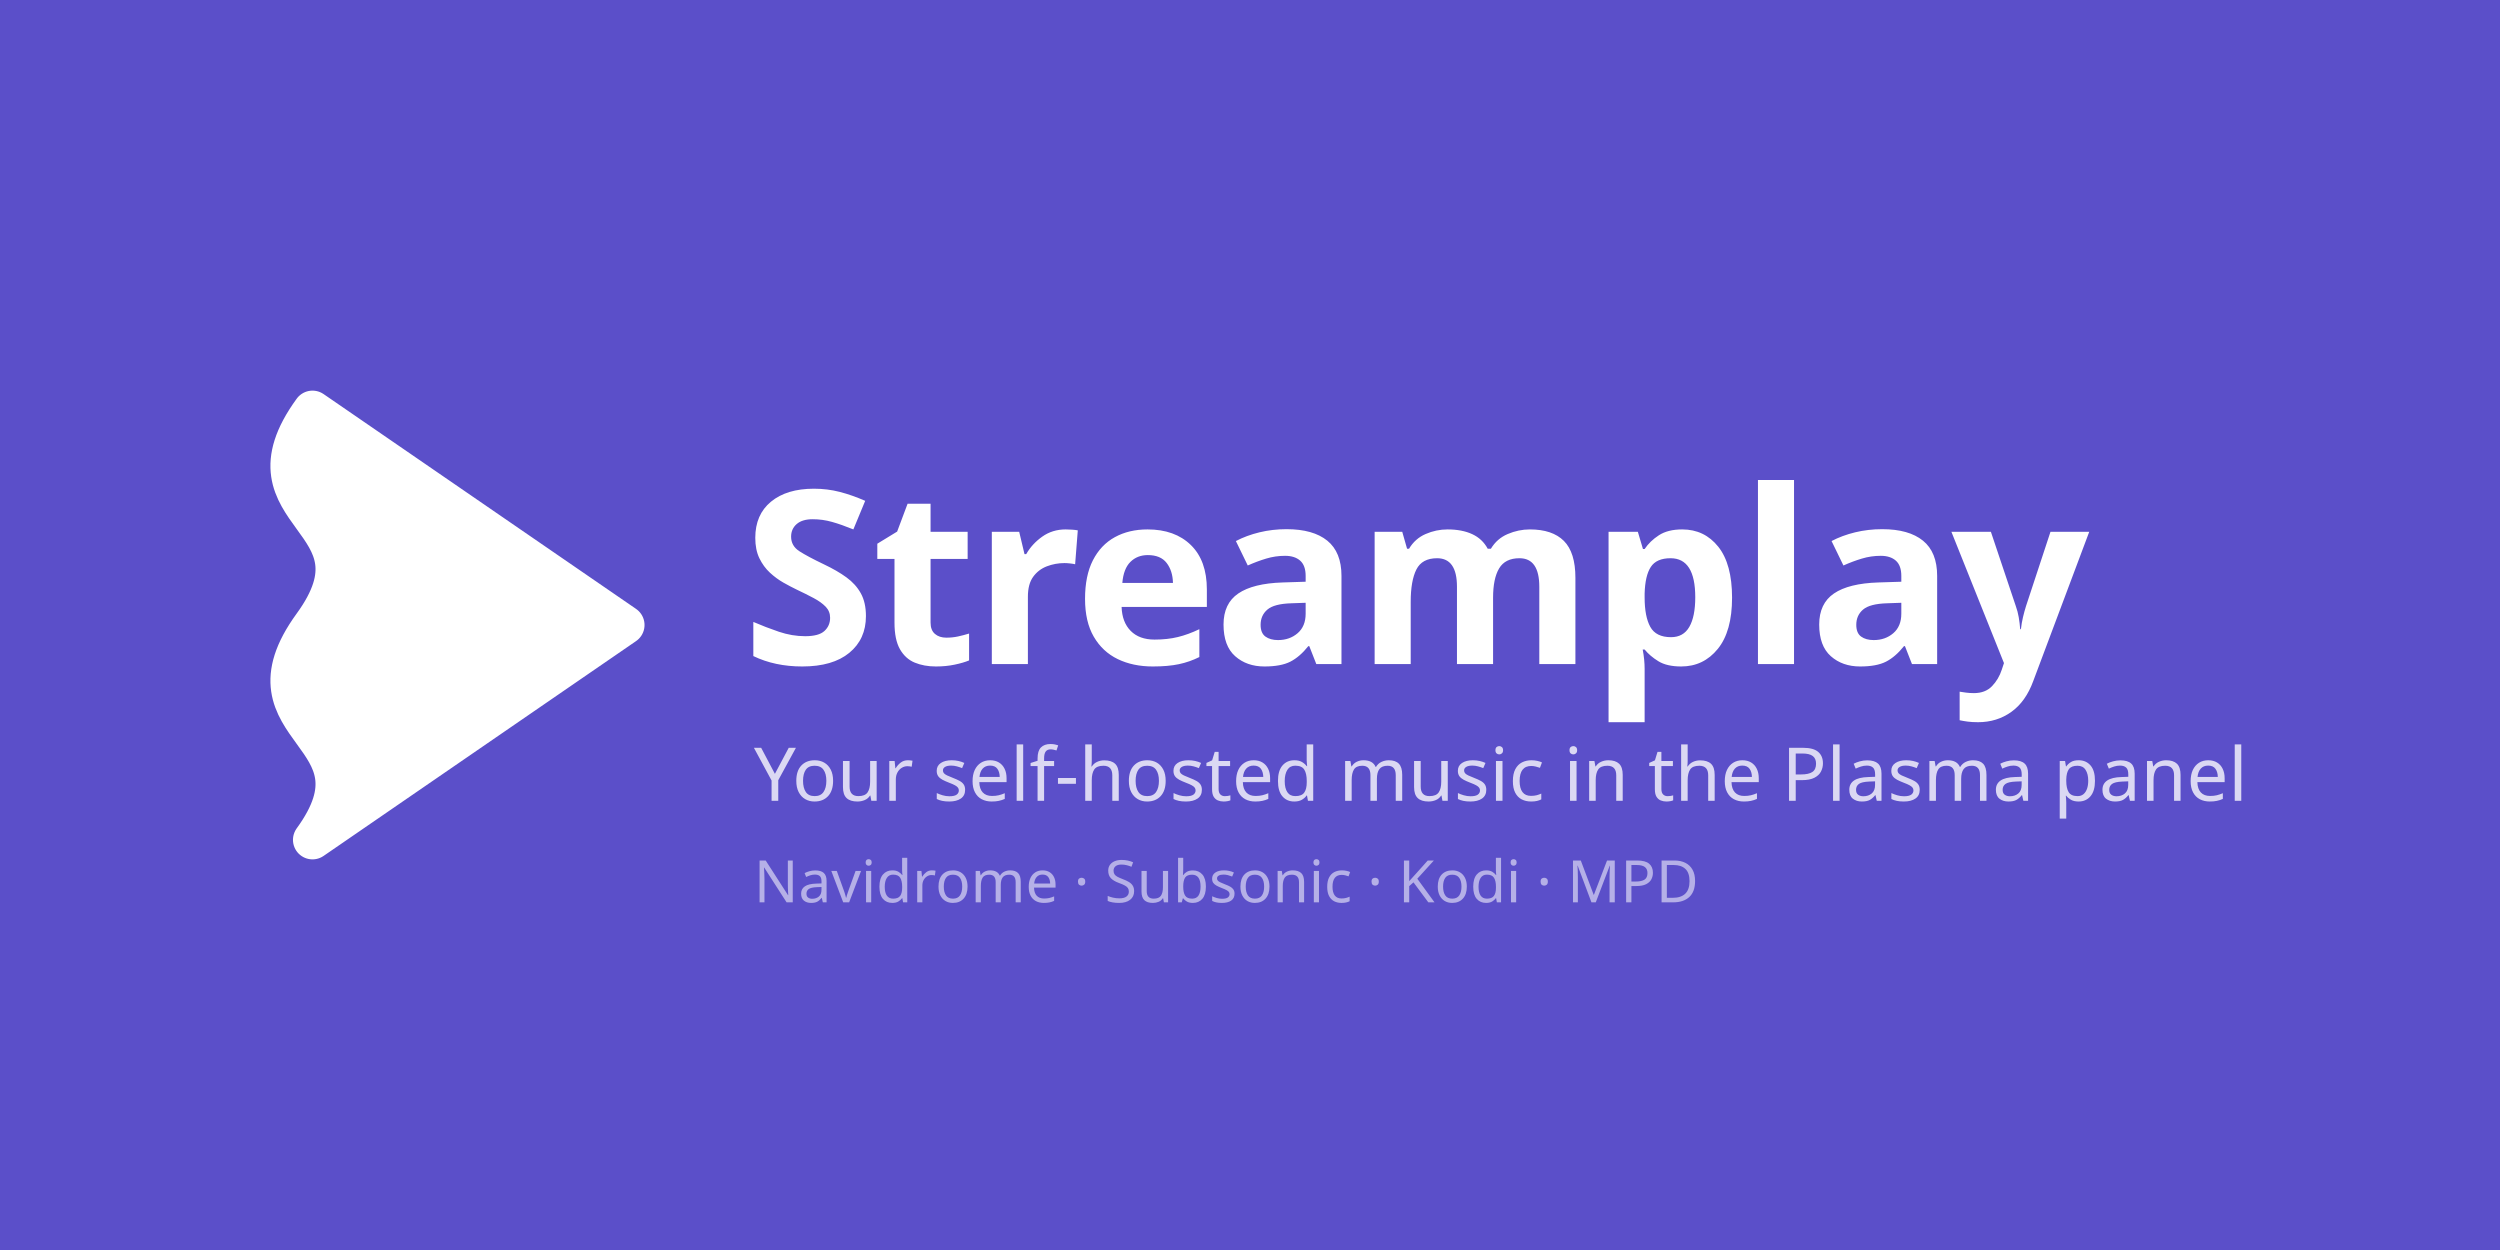
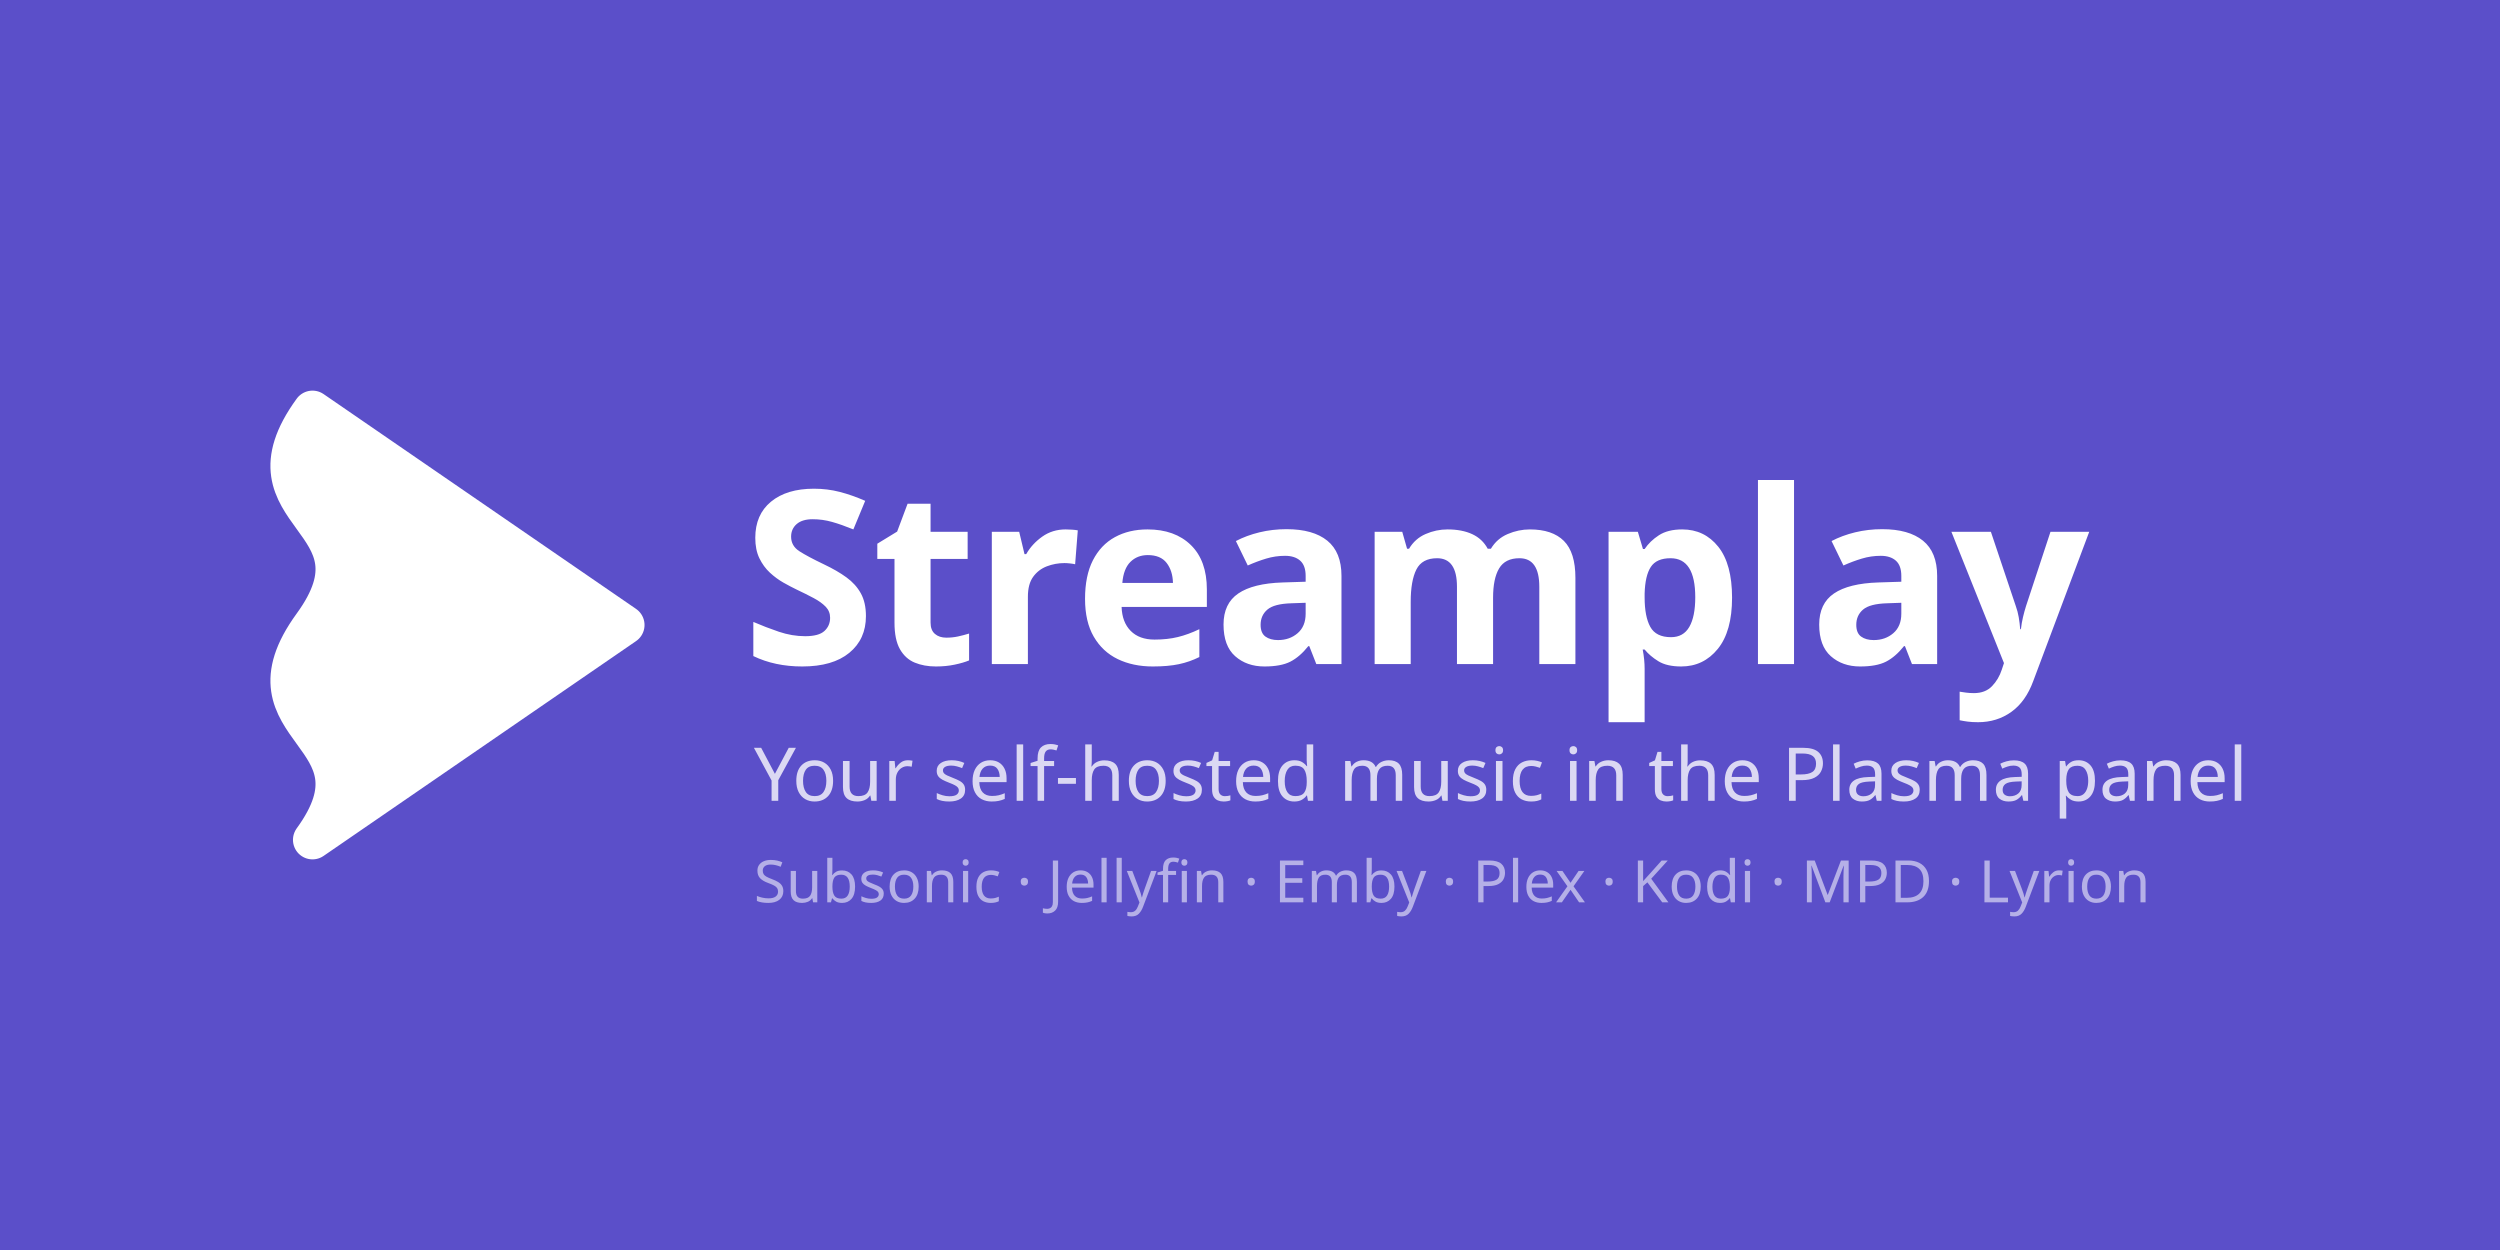
<svg xmlns="http://www.w3.org/2000/svg" width="1280" height="640" viewBox="0 0 1280 640">
  <rect width="1280" height="640" fill="#5b4fc9" />
  <path transform="translate(50 160) scale(5)" d="M22 10 C14 21 30 21 22 32 C14 43 30 43 22 54 L54 32 Z" fill="#fff" stroke="#fff" stroke-width="4" stroke-linejoin="round" />
  <text x="380" y="340" font-family="Noto Sans" font-weight="600" font-size="124" fill="#fff" letter-spacing="-2">Streamplay</text>
  <text x="386" y="410" font-family="Noto Sans" font-size="38" fill="#fff" fill-opacity="0.78">Your self-hosted music in the Plasma panel</text>
-   <text x="386" y="462" font-family="Noto Sans" font-size="30" fill="#fff" fill-opacity="0.55">Navidrome · Subsonic · Kodi · MPD</text>
+   <text x="386" y="462" font-family="Noto Sans" font-size="30" fill="#fff" fill-opacity="0.55">Subsonic · Jellyfin · Emby · Plex · Kodi · MPD · Lyrion</text>
</svg>
